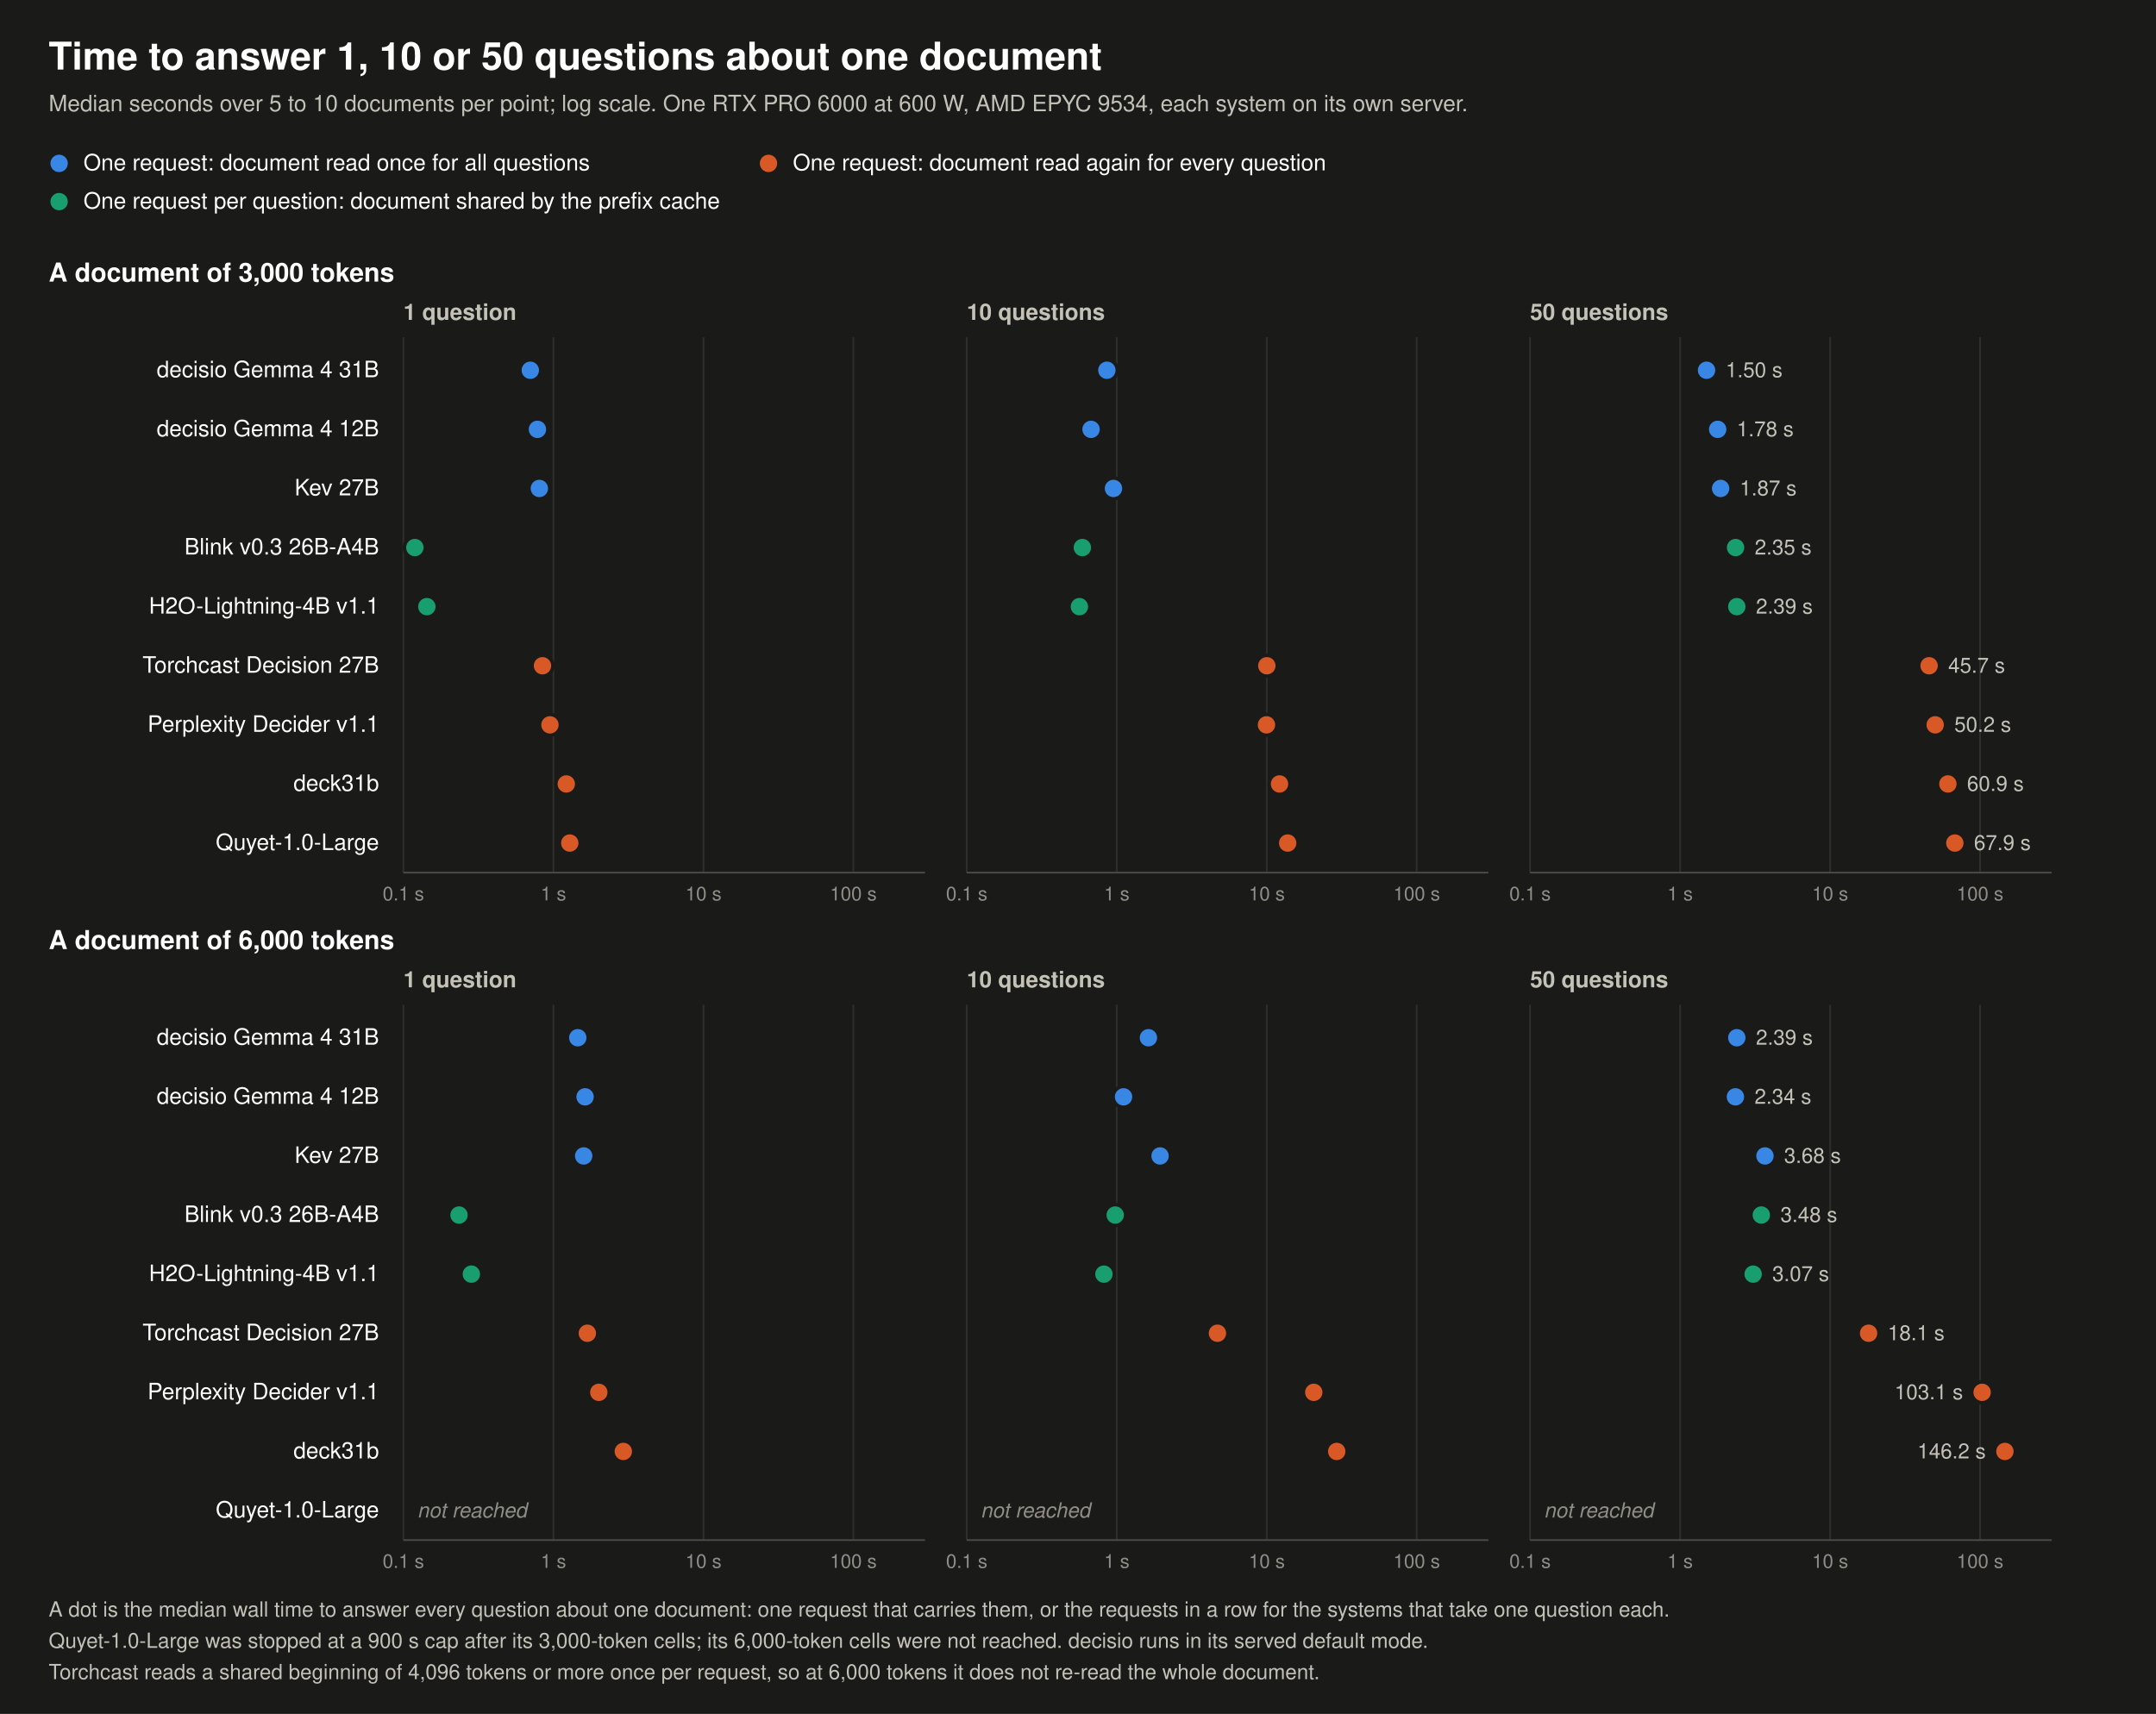
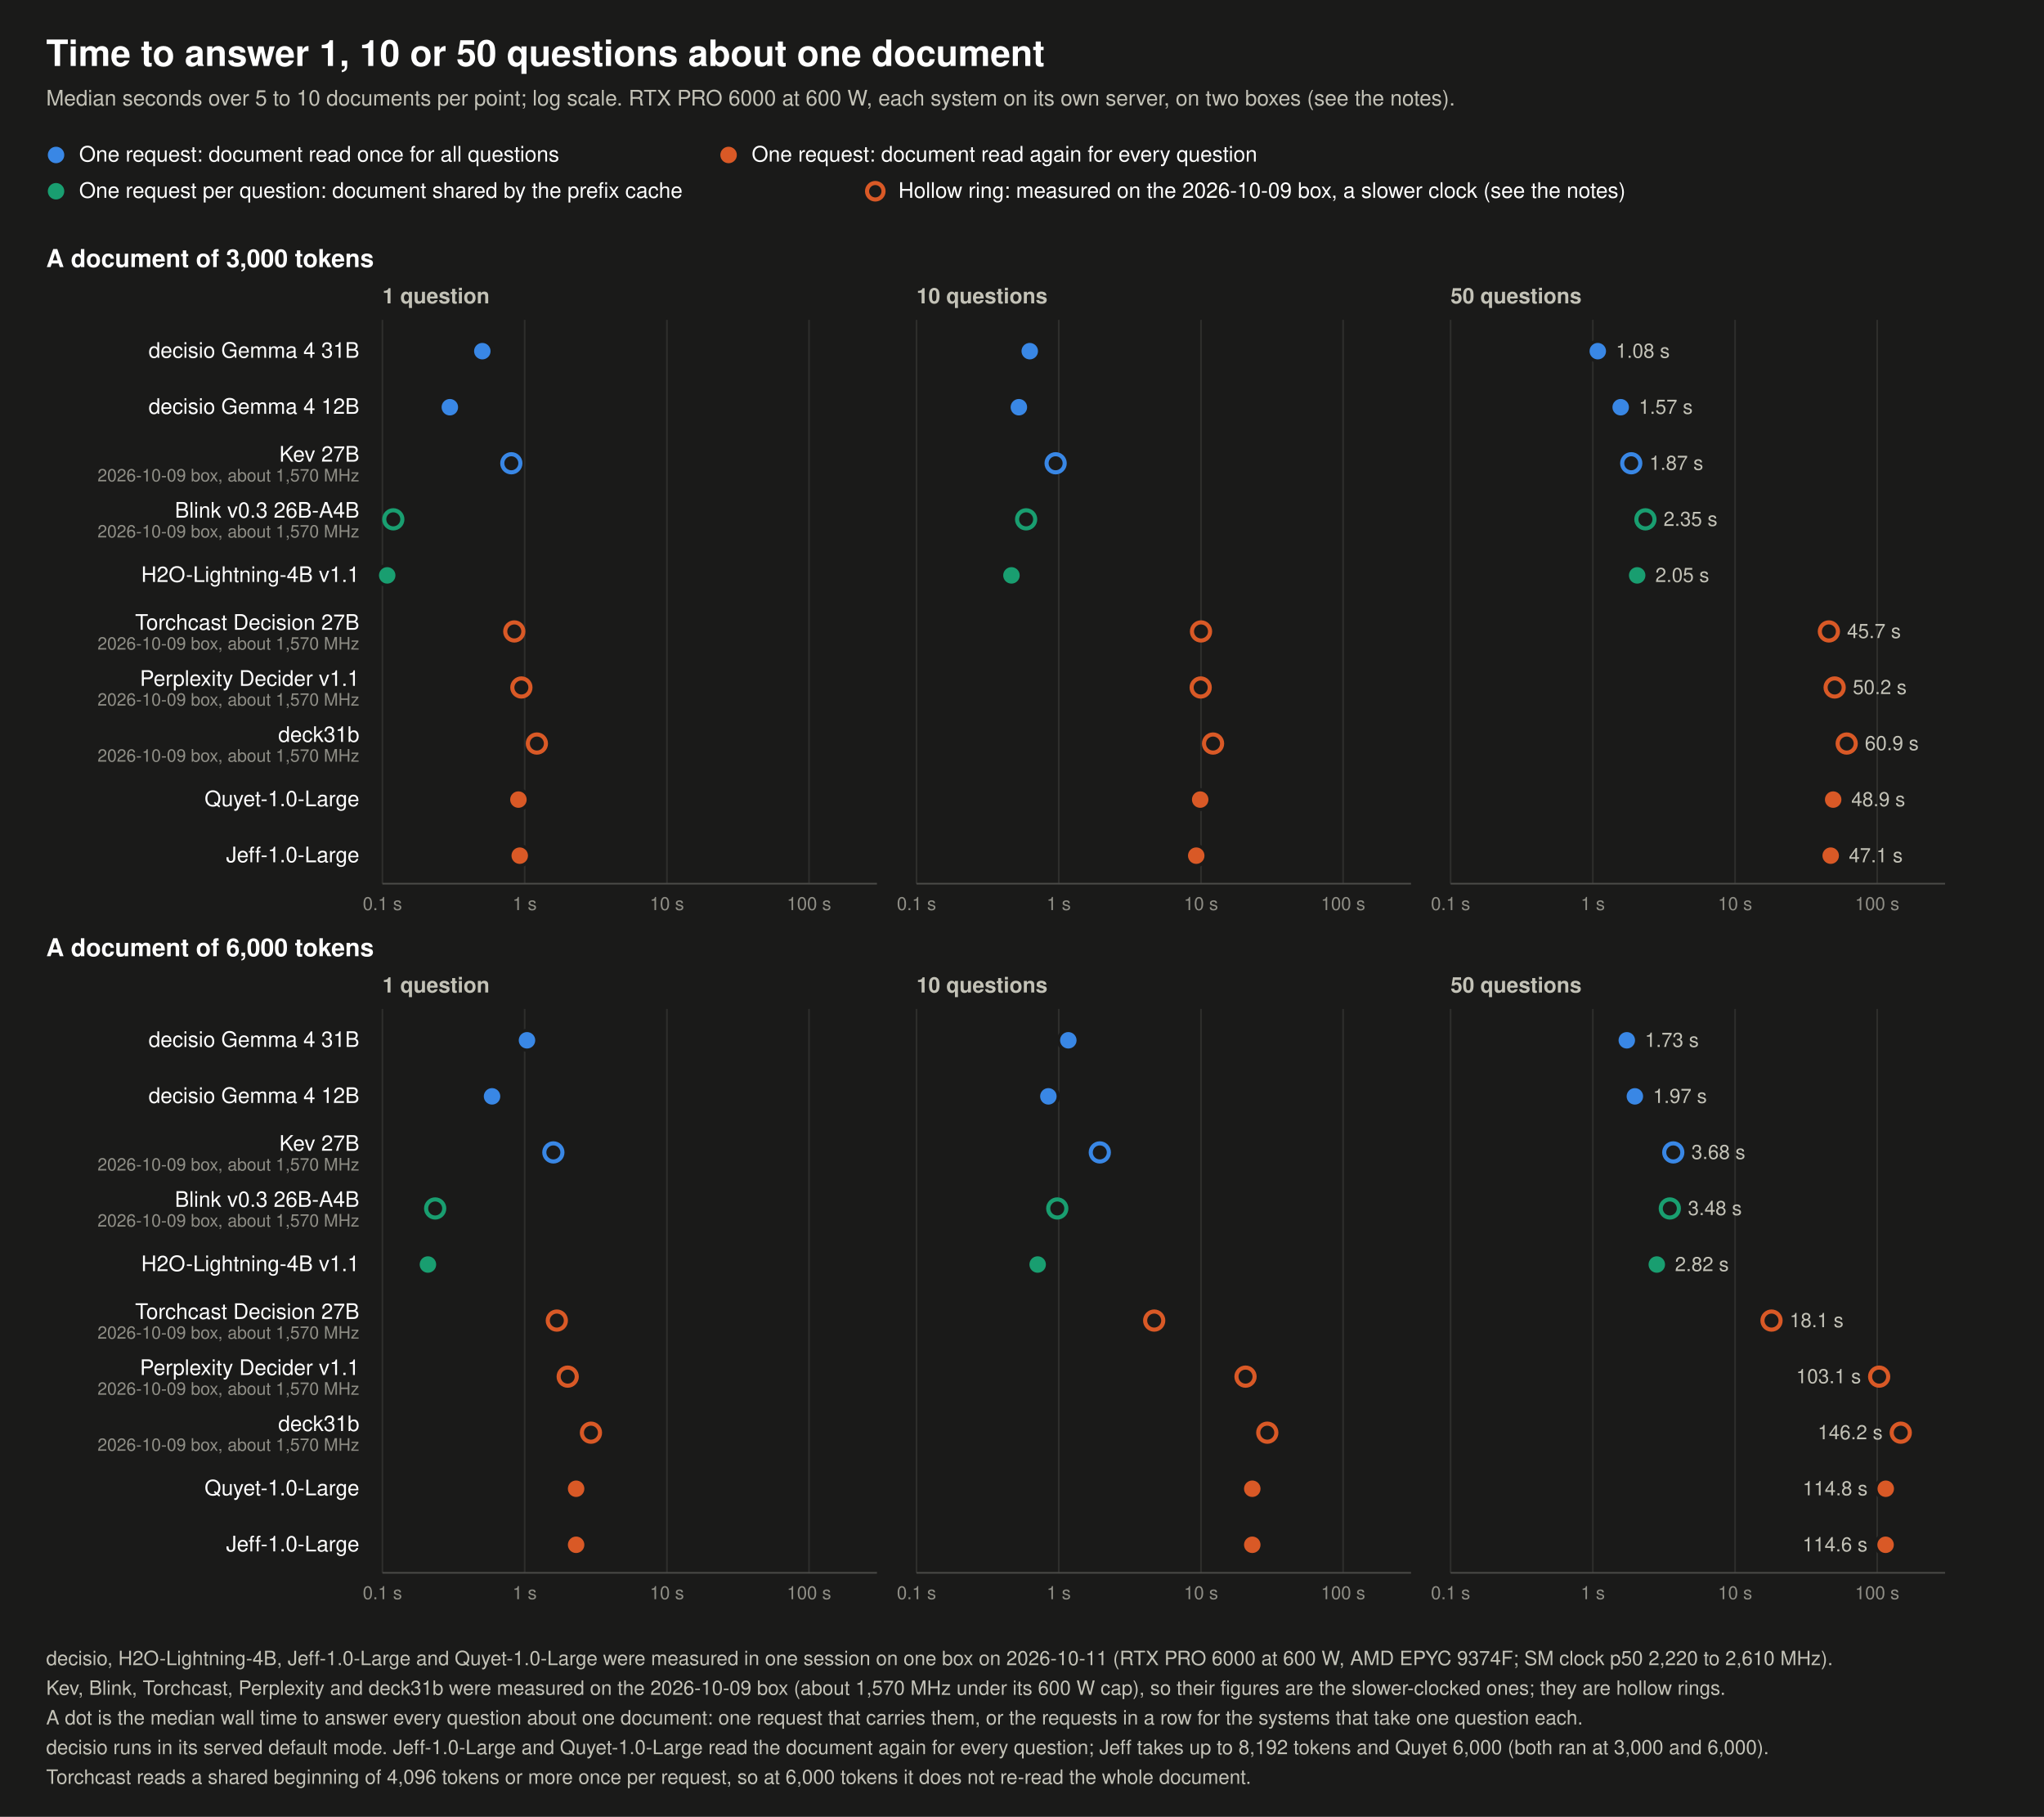
- <svg xmlns="http://www.w3.org/2000/svg" viewBox="0 0 1240 986" width="1240" height="986" role="img" aria-labelledby="t d" font-family="-apple-system, Segoe UI, Helvetica, Arial, sans-serif">
-   <rect width="1240" height="986" fill="#1a1a19" />
+ <svg xmlns="http://www.w3.org/2000/svg" viewBox="0 0 1240 1102" width="1240" height="1102" role="img" aria-labelledby="t d" font-family="-apple-system, Segoe UI, Helvetica, Arial, sans-serif">
+   <rect width="1240" height="1102" fill="#1a1a19" />
  <text x="28" y="40" font-size="22" font-weight="600" fill="#ffffff">Time to answer 1, 10 or 50 questions about one document</text>
-   <text x="28" y="64" font-size="13" fill="#c3c2b7">Median seconds over 5 to 10 documents per point; log scale. One RTX PRO 6000 at 600 W, AMD EPYC 9534, each system on its own server.</text>
+   <text x="28" y="64" font-size="13" fill="#c3c2b7">Median seconds over 5 to 10 documents per point; log scale. RTX PRO 6000 at 600 W, each system on its own server, on two boxes (see the notes).</text>
  <circle cx="34" cy="94" r="6" fill="#3987e5" stroke="#1a1a19" stroke-width="2" />
  <text x="48" y="98" font-size="13" fill="#ffffff">One request: document read once for all questions</text>
  <circle cx="442" cy="94" r="6" fill="#d95926" stroke="#1a1a19" stroke-width="2" />
  <text x="456" y="98" font-size="13" fill="#ffffff">One request: document read again for every question</text>
  <circle cx="34" cy="116" r="6" fill="#199e70" stroke="#1a1a19" stroke-width="2" />
  <text x="48" y="120" font-size="13" fill="#ffffff">One request per question: document shared by the prefix cache</text>
+   <circle cx="531" cy="116" r="5" fill="none" stroke="#d95926" stroke-width="2.5" />
+   <text x="545" y="120" font-size="13" fill="#ffffff">Hollow ring: measured on the 2026-10-09 box, a slower clock (see the notes)</text>
  <text x="28" y="162" font-size="15" font-weight="600" fill="#ffffff">A document of 3,000 tokens</text>
  <text x="232" y="184" font-size="13" font-weight="600" fill="#c3c2b7">1 question</text>
-   <line x1="232.0" y1="194" x2="232.0" y2="502" stroke="#2e2e2c" stroke-width="1" />
-   <text x="232.0" y="518" font-size="11" text-anchor="middle" fill="#8f8e86">0.1 s</text>
-   <line x1="318.3" y1="194" x2="318.3" y2="502" stroke="#2e2e2c" stroke-width="1" />
-   <text x="318.3" y="518" font-size="11" text-anchor="middle" fill="#8f8e86">1 s</text>
-   <line x1="404.6" y1="194" x2="404.6" y2="502" stroke="#2e2e2c" stroke-width="1" />
-   <text x="404.6" y="518" font-size="11" text-anchor="middle" fill="#8f8e86">10 s</text>
-   <line x1="490.8" y1="194" x2="490.8" y2="502" stroke="#2e2e2c" stroke-width="1" />
-   <text x="490.8" y="518" font-size="11" text-anchor="middle" fill="#8f8e86">100 s</text>
-   <line x1="232" y1="502" x2="532" y2="502" stroke="#4a4a47" stroke-width="1" />
+   <line x1="232.0" y1="194" x2="232.0" y2="536" stroke="#2e2e2c" stroke-width="1" />
+   <text x="232.0" y="552" font-size="11" text-anchor="middle" fill="#8f8e86">0.1 s</text>
+   <line x1="318.3" y1="194" x2="318.3" y2="536" stroke="#2e2e2c" stroke-width="1" />
+   <text x="318.3" y="552" font-size="11" text-anchor="middle" fill="#8f8e86">1 s</text>
+   <line x1="404.6" y1="194" x2="404.6" y2="536" stroke="#2e2e2c" stroke-width="1" />
+   <text x="404.6" y="552" font-size="11" text-anchor="middle" fill="#8f8e86">10 s</text>
+   <line x1="490.8" y1="194" x2="490.8" y2="536" stroke="#2e2e2c" stroke-width="1" />
+   <text x="490.8" y="552" font-size="11" text-anchor="middle" fill="#8f8e86">100 s</text>
+   <line x1="232" y1="536" x2="532" y2="536" stroke="#4a4a47" stroke-width="1" />
  <text x="218" y="217.0" font-size="13" text-anchor="end" fill="#ffffff">decisio Gemma 4 31B</text>
  <g>
-     <circle cx="305.0" cy="213.0" r="6" fill="#3987e5" stroke="#1a1a19" stroke-width="2" />
+     <circle cx="292.6" cy="213.0" r="6" fill="#3987e5" stroke="#1a1a19" stroke-width="2" />
  </g>
  <text x="218" y="251.0" font-size="13" text-anchor="end" fill="#ffffff">decisio Gemma 4 12B</text>
  <g>
-     <circle cx="309.1" cy="247.0" r="6" fill="#3987e5" stroke="#1a1a19" stroke-width="2" />
-   </g>
-   <text x="218" y="285.0" font-size="13" text-anchor="end" fill="#ffffff">Kev 27B</text>
-   <g>
-     <circle cx="310.2" cy="281.0" r="6" fill="#3987e5" stroke="#1a1a19" stroke-width="2" />
-   </g>
-   <text x="218" y="319.0" font-size="13" text-anchor="end" fill="#ffffff">Blink v0.3 26B-A4B</text>
-   <g>
-     <circle cx="238.6" cy="315.0" r="6" fill="#199e70" stroke="#1a1a19" stroke-width="2" />
+     <circle cx="272.9" cy="247.0" r="6" fill="#3987e5" stroke="#1a1a19" stroke-width="2" />
+   </g>
+   <text x="218" y="280.0" font-size="13" text-anchor="end" fill="#ffffff">Kev 27B</text>
+   <text x="218" y="292.0" font-size="10.5" text-anchor="end" fill="#8f8e86">2026-10-09 box, about 1,570 MHz</text>
+   <g>
+     <circle cx="310.2" cy="281.0" r="5.5" fill="#1a1a19" stroke="#3987e5" stroke-width="2.5" />
+   </g>
+   <text x="218" y="314.0" font-size="13" text-anchor="end" fill="#ffffff">Blink v0.3 26B-A4B</text>
+   <text x="218" y="326.0" font-size="10.5" text-anchor="end" fill="#8f8e86">2026-10-09 box, about 1,570 MHz</text>
+   <g>
+     <circle cx="238.6" cy="315.0" r="5.5" fill="#1a1a19" stroke="#199e70" stroke-width="2.5" />
  </g>
  <text x="218" y="353.0" font-size="13" text-anchor="end" fill="#ffffff">H2O-Lightning-4B v1.1</text>
  <g>
-     <circle cx="245.5" cy="349.0" r="6" fill="#199e70" stroke="#1a1a19" stroke-width="2" />
-   </g>
-   <text x="218" y="387.0" font-size="13" text-anchor="end" fill="#ffffff">Torchcast Decision 27B</text>
-   <g>
-     <circle cx="312.0" cy="383.0" r="6" fill="#d95926" stroke="#1a1a19" stroke-width="2" />
-   </g>
-   <text x="218" y="421.0" font-size="13" text-anchor="end" fill="#ffffff">Perplexity Decider v1.1</text>
-   <g>
-     <circle cx="316.3" cy="417.0" r="6" fill="#d95926" stroke="#1a1a19" stroke-width="2" />
-   </g>
-   <text x="218" y="455.0" font-size="13" text-anchor="end" fill="#ffffff">deck31b</text>
-   <g>
-     <circle cx="325.7" cy="451.0" r="6" fill="#d95926" stroke="#1a1a19" stroke-width="2" />
+     <circle cx="234.9" cy="349.0" r="6" fill="#199e70" stroke="#1a1a19" stroke-width="2" />
+   </g>
+   <text x="218" y="382.0" font-size="13" text-anchor="end" fill="#ffffff">Torchcast Decision 27B</text>
+   <text x="218" y="394.0" font-size="10.5" text-anchor="end" fill="#8f8e86">2026-10-09 box, about 1,570 MHz</text>
+   <g>
+     <circle cx="312.0" cy="383.0" r="5.5" fill="#1a1a19" stroke="#d95926" stroke-width="2.5" />
+   </g>
+   <text x="218" y="416.0" font-size="13" text-anchor="end" fill="#ffffff">Perplexity Decider v1.1</text>
+   <text x="218" y="428.0" font-size="10.5" text-anchor="end" fill="#8f8e86">2026-10-09 box, about 1,570 MHz</text>
+   <g>
+     <circle cx="316.3" cy="417.0" r="5.5" fill="#1a1a19" stroke="#d95926" stroke-width="2.5" />
+   </g>
+   <text x="218" y="450.0" font-size="13" text-anchor="end" fill="#ffffff">deck31b</text>
+   <text x="218" y="462.0" font-size="10.5" text-anchor="end" fill="#8f8e86">2026-10-09 box, about 1,570 MHz</text>
+   <g>
+     <circle cx="325.7" cy="451.0" r="5.5" fill="#1a1a19" stroke="#d95926" stroke-width="2.5" />
  </g>
  <text x="218" y="489.0" font-size="13" text-anchor="end" fill="#ffffff">Quyet-1.0-Large</text>
  <g>
-     <circle cx="327.7" cy="485.0" r="6" fill="#d95926" stroke="#1a1a19" stroke-width="2" />
+     <circle cx="314.5" cy="485.0" r="6" fill="#d95926" stroke="#1a1a19" stroke-width="2" />
+   </g>
+   <text x="218" y="523.0" font-size="13" text-anchor="end" fill="#ffffff">Jeff-1.0-Large</text>
+   <g>
+     <circle cx="315.3" cy="519.0" r="6" fill="#d95926" stroke="#1a1a19" stroke-width="2" />
  </g>
  <text x="556" y="184" font-size="13" font-weight="600" fill="#c3c2b7">10 questions</text>
-   <line x1="556.0" y1="194" x2="556.0" y2="502" stroke="#2e2e2c" stroke-width="1" />
-   <text x="556.0" y="518" font-size="11" text-anchor="middle" fill="#8f8e86">0.1 s</text>
-   <line x1="642.3" y1="194" x2="642.3" y2="502" stroke="#2e2e2c" stroke-width="1" />
-   <text x="642.3" y="518" font-size="11" text-anchor="middle" fill="#8f8e86">1 s</text>
-   <line x1="728.6" y1="194" x2="728.6" y2="502" stroke="#2e2e2c" stroke-width="1" />
-   <text x="728.6" y="518" font-size="11" text-anchor="middle" fill="#8f8e86">10 s</text>
-   <line x1="814.8" y1="194" x2="814.8" y2="502" stroke="#2e2e2c" stroke-width="1" />
-   <text x="814.8" y="518" font-size="11" text-anchor="middle" fill="#8f8e86">100 s</text>
-   <line x1="556" y1="502" x2="856" y2="502" stroke="#4a4a47" stroke-width="1" />
-   <g>
-     <circle cx="636.6" cy="213.0" r="6" fill="#3987e5" stroke="#1a1a19" stroke-width="2" />
-   </g>
-   <g>
-     <circle cx="627.5" cy="247.0" r="6" fill="#3987e5" stroke="#1a1a19" stroke-width="2" />
-   </g>
-   <g>
-     <circle cx="640.4" cy="281.0" r="6" fill="#3987e5" stroke="#1a1a19" stroke-width="2" />
-   </g>
-   <g>
-     <circle cx="622.5" cy="315.0" r="6" fill="#199e70" stroke="#1a1a19" stroke-width="2" />
-   </g>
-   <g>
-     <circle cx="620.8" cy="349.0" r="6" fill="#199e70" stroke="#1a1a19" stroke-width="2" />
-   </g>
-   <g>
-     <circle cx="728.6" cy="383.0" r="6" fill="#d95926" stroke="#1a1a19" stroke-width="2" />
-   </g>
-   <g>
-     <circle cx="728.4" cy="417.0" r="6" fill="#d95926" stroke="#1a1a19" stroke-width="2" />
-   </g>
-   <g>
-     <circle cx="735.9" cy="451.0" r="6" fill="#d95926" stroke="#1a1a19" stroke-width="2" />
-   </g>
-   <g>
-     <circle cx="740.6" cy="485.0" r="6" fill="#d95926" stroke="#1a1a19" stroke-width="2" />
+   <line x1="556.0" y1="194" x2="556.0" y2="536" stroke="#2e2e2c" stroke-width="1" />
+   <text x="556.0" y="552" font-size="11" text-anchor="middle" fill="#8f8e86">0.1 s</text>
+   <line x1="642.3" y1="194" x2="642.3" y2="536" stroke="#2e2e2c" stroke-width="1" />
+   <text x="642.3" y="552" font-size="11" text-anchor="middle" fill="#8f8e86">1 s</text>
+   <line x1="728.6" y1="194" x2="728.6" y2="536" stroke="#2e2e2c" stroke-width="1" />
+   <text x="728.6" y="552" font-size="11" text-anchor="middle" fill="#8f8e86">10 s</text>
+   <line x1="814.8" y1="194" x2="814.8" y2="536" stroke="#2e2e2c" stroke-width="1" />
+   <text x="814.8" y="552" font-size="11" text-anchor="middle" fill="#8f8e86">100 s</text>
+   <line x1="556" y1="536" x2="856" y2="536" stroke="#4a4a47" stroke-width="1" />
+   <g>
+     <circle cx="624.7" cy="213.0" r="6" fill="#3987e5" stroke="#1a1a19" stroke-width="2" />
+   </g>
+   <g>
+     <circle cx="618.1" cy="247.0" r="6" fill="#3987e5" stroke="#1a1a19" stroke-width="2" />
+   </g>
+   <g>
+     <circle cx="640.4" cy="281.0" r="5.5" fill="#1a1a19" stroke="#3987e5" stroke-width="2.5" />
+   </g>
+   <g>
+     <circle cx="622.5" cy="315.0" r="5.5" fill="#1a1a19" stroke="#199e70" stroke-width="2.5" />
+   </g>
+   <g>
+     <circle cx="613.6" cy="349.0" r="6" fill="#199e70" stroke="#1a1a19" stroke-width="2" />
+   </g>
+   <g>
+     <circle cx="728.6" cy="383.0" r="5.5" fill="#1a1a19" stroke="#d95926" stroke-width="2.5" />
+   </g>
+   <g>
+     <circle cx="728.4" cy="417.0" r="5.5" fill="#1a1a19" stroke="#d95926" stroke-width="2.5" />
+   </g>
+   <g>
+     <circle cx="735.9" cy="451.0" r="5.5" fill="#1a1a19" stroke="#d95926" stroke-width="2.5" />
+   </g>
+   <g>
+     <circle cx="728.1" cy="485.0" r="6" fill="#d95926" stroke="#1a1a19" stroke-width="2" />
+   </g>
+   <g>
+     <circle cx="725.7" cy="519.0" r="6" fill="#d95926" stroke="#1a1a19" stroke-width="2" />
  </g>
  <text x="880" y="184" font-size="13" font-weight="600" fill="#c3c2b7">50 questions</text>
-   <line x1="880.0" y1="194" x2="880.0" y2="502" stroke="#2e2e2c" stroke-width="1" />
-   <text x="880.0" y="518" font-size="11" text-anchor="middle" fill="#8f8e86">0.1 s</text>
-   <line x1="966.3" y1="194" x2="966.3" y2="502" stroke="#2e2e2c" stroke-width="1" />
-   <text x="966.3" y="518" font-size="11" text-anchor="middle" fill="#8f8e86">1 s</text>
-   <line x1="1052.6" y1="194" x2="1052.6" y2="502" stroke="#2e2e2c" stroke-width="1" />
-   <text x="1052.6" y="518" font-size="11" text-anchor="middle" fill="#8f8e86">10 s</text>
-   <line x1="1138.8" y1="194" x2="1138.8" y2="502" stroke="#2e2e2c" stroke-width="1" />
-   <text x="1138.8" y="518" font-size="11" text-anchor="middle" fill="#8f8e86">100 s</text>
-   <line x1="880" y1="502" x2="1180" y2="502" stroke="#4a4a47" stroke-width="1" />
-   <g>
-     <circle cx="981.5" cy="213.0" r="6" fill="#3987e5" stroke="#1a1a19" stroke-width="2" />
-   </g>
-   <text x="992.5" y="217.0" font-size="12" text-anchor="start" fill="#c3c2b7">1.50 s</text>
-   <g>
-     <circle cx="987.9" cy="247.0" r="6" fill="#3987e5" stroke="#1a1a19" stroke-width="2" />
-   </g>
-   <text x="998.9" y="251.0" font-size="12" text-anchor="start" fill="#c3c2b7">1.78 s</text>
-   <g>
-     <circle cx="989.6" cy="281.0" r="6" fill="#3987e5" stroke="#1a1a19" stroke-width="2" />
+   <line x1="880.0" y1="194" x2="880.0" y2="536" stroke="#2e2e2c" stroke-width="1" />
+   <text x="880.0" y="552" font-size="11" text-anchor="middle" fill="#8f8e86">0.1 s</text>
+   <line x1="966.3" y1="194" x2="966.3" y2="536" stroke="#2e2e2c" stroke-width="1" />
+   <text x="966.3" y="552" font-size="11" text-anchor="middle" fill="#8f8e86">1 s</text>
+   <line x1="1052.6" y1="194" x2="1052.6" y2="536" stroke="#2e2e2c" stroke-width="1" />
+   <text x="1052.6" y="552" font-size="11" text-anchor="middle" fill="#8f8e86">10 s</text>
+   <line x1="1138.8" y1="194" x2="1138.8" y2="536" stroke="#2e2e2c" stroke-width="1" />
+   <text x="1138.8" y="552" font-size="11" text-anchor="middle" fill="#8f8e86">100 s</text>
+   <line x1="880" y1="536" x2="1180" y2="536" stroke="#4a4a47" stroke-width="1" />
+   <g>
+     <circle cx="969.3" cy="213.0" r="6" fill="#3987e5" stroke="#1a1a19" stroke-width="2" />
+   </g>
+   <text x="980.3" y="217.0" font-size="12" text-anchor="start" fill="#c3c2b7">1.08 s</text>
+   <g>
+     <circle cx="983.2" cy="247.0" r="6" fill="#3987e5" stroke="#1a1a19" stroke-width="2" />
+   </g>
+   <text x="994.2" y="251.0" font-size="12" text-anchor="start" fill="#c3c2b7">1.57 s</text>
+   <g>
+     <circle cx="989.6" cy="281.0" r="5.5" fill="#1a1a19" stroke="#3987e5" stroke-width="2.5" />
  </g>
  <text x="1000.6" y="285.0" font-size="12" text-anchor="start" fill="#c3c2b7">1.87 s</text>
  <g>
-     <circle cx="998.2" cy="315.0" r="6" fill="#199e70" stroke="#1a1a19" stroke-width="2" />
+     <circle cx="998.2" cy="315.0" r="5.5" fill="#1a1a19" stroke="#199e70" stroke-width="2.5" />
  </g>
  <text x="1009.2" y="319.0" font-size="12" text-anchor="start" fill="#c3c2b7">2.35 s</text>
  <g>
-     <circle cx="998.9" cy="349.0" r="6" fill="#199e70" stroke="#1a1a19" stroke-width="2" />
-   </g>
-   <text x="1009.9" y="353.0" font-size="12" text-anchor="start" fill="#c3c2b7">2.39 s</text>
-   <g>
-     <circle cx="1109.5" cy="383.0" r="6" fill="#d95926" stroke="#1a1a19" stroke-width="2" />
+     <circle cx="993.2" cy="349.0" r="6" fill="#199e70" stroke="#1a1a19" stroke-width="2" />
+   </g>
+   <text x="1004.2" y="353.0" font-size="12" text-anchor="start" fill="#c3c2b7">2.05 s</text>
+   <g>
+     <circle cx="1109.5" cy="383.0" r="5.5" fill="#1a1a19" stroke="#d95926" stroke-width="2.5" />
  </g>
  <text x="1120.5" y="387.0" font-size="12" text-anchor="start" fill="#c3c2b7">45.7 s</text>
  <g>
-     <circle cx="1113.0" cy="417.0" r="6" fill="#d95926" stroke="#1a1a19" stroke-width="2" />
+     <circle cx="1113.0" cy="417.0" r="5.5" fill="#1a1a19" stroke="#d95926" stroke-width="2.5" />
  </g>
  <text x="1124.0" y="421.0" font-size="12" text-anchor="start" fill="#c3c2b7">50.2 s</text>
  <g>
-     <circle cx="1120.3" cy="451.0" r="6" fill="#d95926" stroke="#1a1a19" stroke-width="2" />
+     <circle cx="1120.3" cy="451.0" r="5.5" fill="#1a1a19" stroke="#d95926" stroke-width="2.5" />
  </g>
  <text x="1131.3" y="455.0" font-size="12" text-anchor="start" fill="#c3c2b7">60.9 s</text>
  <g>
-     <circle cx="1124.3" cy="485.0" r="6" fill="#d95926" stroke="#1a1a19" stroke-width="2" />
-   </g>
-   <text x="1135.3" y="489.0" font-size="12" text-anchor="start" fill="#c3c2b7">67.9 s</text>
-   <text x="28" y="546" font-size="15" font-weight="600" fill="#ffffff">A document of 6,000 tokens</text>
-   <text x="232" y="568" font-size="13" font-weight="600" fill="#c3c2b7">1 question</text>
-   <line x1="232.0" y1="578" x2="232.0" y2="886" stroke="#2e2e2c" stroke-width="1" />
-   <text x="232.0" y="902" font-size="11" text-anchor="middle" fill="#8f8e86">0.1 s</text>
-   <line x1="318.3" y1="578" x2="318.3" y2="886" stroke="#2e2e2c" stroke-width="1" />
-   <text x="318.3" y="902" font-size="11" text-anchor="middle" fill="#8f8e86">1 s</text>
-   <line x1="404.6" y1="578" x2="404.6" y2="886" stroke="#2e2e2c" stroke-width="1" />
-   <text x="404.6" y="902" font-size="11" text-anchor="middle" fill="#8f8e86">10 s</text>
-   <line x1="490.8" y1="578" x2="490.8" y2="886" stroke="#2e2e2c" stroke-width="1" />
-   <text x="490.8" y="902" font-size="11" text-anchor="middle" fill="#8f8e86">100 s</text>
-   <line x1="232" y1="886" x2="532" y2="886" stroke="#4a4a47" stroke-width="1" />
-   <text x="218" y="601.0" font-size="13" text-anchor="end" fill="#ffffff">decisio Gemma 4 31B</text>
-   <g>
-     <circle cx="332.3" cy="597.0" r="6" fill="#3987e5" stroke="#1a1a19" stroke-width="2" />
-   </g>
-   <text x="218" y="635.0" font-size="13" text-anchor="end" fill="#ffffff">decisio Gemma 4 12B</text>
-   <g>
-     <circle cx="336.5" cy="631.0" r="6" fill="#3987e5" stroke="#1a1a19" stroke-width="2" />
-   </g>
-   <text x="218" y="669.0" font-size="13" text-anchor="end" fill="#ffffff">Kev 27B</text>
-   <g>
-     <circle cx="335.7" cy="665.0" r="6" fill="#3987e5" stroke="#1a1a19" stroke-width="2" />
-   </g>
-   <text x="218" y="703.0" font-size="13" text-anchor="end" fill="#ffffff">Blink v0.3 26B-A4B</text>
-   <g>
-     <circle cx="264.0" cy="699.0" r="6" fill="#199e70" stroke="#1a1a19" stroke-width="2" />
-   </g>
-   <text x="218" y="737.0" font-size="13" text-anchor="end" fill="#ffffff">H2O-Lightning-4B v1.1</text>
-   <g>
-     <circle cx="271.1" cy="733.0" r="6" fill="#199e70" stroke="#1a1a19" stroke-width="2" />
-   </g>
-   <text x="218" y="771.0" font-size="13" text-anchor="end" fill="#ffffff">Torchcast Decision 27B</text>
-   <g>
-     <circle cx="337.8" cy="767.0" r="6" fill="#d95926" stroke="#1a1a19" stroke-width="2" />
-   </g>
-   <text x="218" y="805.0" font-size="13" text-anchor="end" fill="#ffffff">Perplexity Decider v1.1</text>
-   <g>
-     <circle cx="344.4" cy="801.0" r="6" fill="#d95926" stroke="#1a1a19" stroke-width="2" />
-   </g>
-   <text x="218" y="839.0" font-size="13" text-anchor="end" fill="#ffffff">deck31b</text>
-   <g>
-     <circle cx="358.5" cy="835.0" r="6" fill="#d95926" stroke="#1a1a19" stroke-width="2" />
-   </g>
-   <text x="218" y="873.0" font-size="13" text-anchor="end" fill="#ffffff">Quyet-1.0-Large</text>
-   <text x="240" y="873.0" font-size="12" font-style="italic" fill="#8f8e86">not reached</text>
-   <text x="556" y="568" font-size="13" font-weight="600" fill="#c3c2b7">10 questions</text>
-   <line x1="556.0" y1="578" x2="556.0" y2="886" stroke="#2e2e2c" stroke-width="1" />
-   <text x="556.0" y="902" font-size="11" text-anchor="middle" fill="#8f8e86">0.1 s</text>
-   <line x1="642.3" y1="578" x2="642.3" y2="886" stroke="#2e2e2c" stroke-width="1" />
-   <text x="642.3" y="902" font-size="11" text-anchor="middle" fill="#8f8e86">1 s</text>
-   <line x1="728.6" y1="578" x2="728.6" y2="886" stroke="#2e2e2c" stroke-width="1" />
-   <text x="728.6" y="902" font-size="11" text-anchor="middle" fill="#8f8e86">10 s</text>
-   <line x1="814.8" y1="578" x2="814.8" y2="886" stroke="#2e2e2c" stroke-width="1" />
-   <text x="814.8" y="902" font-size="11" text-anchor="middle" fill="#8f8e86">100 s</text>
-   <line x1="556" y1="886" x2="856" y2="886" stroke="#4a4a47" stroke-width="1" />
-   <g>
-     <circle cx="660.5" cy="597.0" r="6" fill="#3987e5" stroke="#1a1a19" stroke-width="2" />
-   </g>
-   <g>
-     <circle cx="646.2" cy="631.0" r="6" fill="#3987e5" stroke="#1a1a19" stroke-width="2" />
-   </g>
-   <g>
-     <circle cx="667.2" cy="665.0" r="6" fill="#3987e5" stroke="#1a1a19" stroke-width="2" />
-   </g>
-   <g>
-     <circle cx="641.4" cy="699.0" r="6" fill="#199e70" stroke="#1a1a19" stroke-width="2" />
-   </g>
-   <g>
-     <circle cx="634.9" cy="733.0" r="6" fill="#199e70" stroke="#1a1a19" stroke-width="2" />
-   </g>
-   <g>
-     <circle cx="700.2" cy="767.0" r="6" fill="#d95926" stroke="#1a1a19" stroke-width="2" />
-   </g>
-   <g>
-     <circle cx="755.6" cy="801.0" r="6" fill="#d95926" stroke="#1a1a19" stroke-width="2" />
-   </g>
-   <g>
-     <circle cx="768.8" cy="835.0" r="6" fill="#d95926" stroke="#1a1a19" stroke-width="2" />
-   </g>
-   <text x="564" y="873.0" font-size="12" font-style="italic" fill="#8f8e86">not reached</text>
-   <text x="880" y="568" font-size="13" font-weight="600" fill="#c3c2b7">50 questions</text>
-   <line x1="880.0" y1="578" x2="880.0" y2="886" stroke="#2e2e2c" stroke-width="1" />
-   <text x="880.0" y="902" font-size="11" text-anchor="middle" fill="#8f8e86">0.1 s</text>
-   <line x1="966.3" y1="578" x2="966.3" y2="886" stroke="#2e2e2c" stroke-width="1" />
-   <text x="966.3" y="902" font-size="11" text-anchor="middle" fill="#8f8e86">1 s</text>
-   <line x1="1052.6" y1="578" x2="1052.6" y2="886" stroke="#2e2e2c" stroke-width="1" />
-   <text x="1052.6" y="902" font-size="11" text-anchor="middle" fill="#8f8e86">10 s</text>
-   <line x1="1138.8" y1="578" x2="1138.8" y2="886" stroke="#2e2e2c" stroke-width="1" />
-   <text x="1138.8" y="902" font-size="11" text-anchor="middle" fill="#8f8e86">100 s</text>
-   <line x1="880" y1="886" x2="1180" y2="886" stroke="#4a4a47" stroke-width="1" />
-   <g>
-     <circle cx="998.9" cy="597.0" r="6" fill="#3987e5" stroke="#1a1a19" stroke-width="2" />
-   </g>
-   <text x="1009.9" y="601.0" font-size="12" text-anchor="start" fill="#c3c2b7">2.39 s</text>
-   <g>
-     <circle cx="998.1" cy="631.0" r="6" fill="#3987e5" stroke="#1a1a19" stroke-width="2" />
-   </g>
-   <text x="1009.1" y="635.0" font-size="12" text-anchor="start" fill="#c3c2b7">2.34 s</text>
-   <g>
-     <circle cx="1015.1" cy="665.0" r="6" fill="#3987e5" stroke="#1a1a19" stroke-width="2" />
-   </g>
-   <text x="1026.1" y="669.0" font-size="12" text-anchor="start" fill="#c3c2b7">3.68 s</text>
-   <g>
-     <circle cx="1013.0" cy="699.0" r="6" fill="#199e70" stroke="#1a1a19" stroke-width="2" />
-   </g>
-   <text x="1024.0" y="703.0" font-size="12" text-anchor="start" fill="#c3c2b7">3.48 s</text>
-   <g>
-     <circle cx="1008.3" cy="733.0" r="6" fill="#199e70" stroke="#1a1a19" stroke-width="2" />
-   </g>
-   <text x="1019.3" y="737.0" font-size="12" text-anchor="start" fill="#c3c2b7">3.07 s</text>
-   <g>
-     <circle cx="1074.7" cy="767.0" r="6" fill="#d95926" stroke="#1a1a19" stroke-width="2" />
-   </g>
-   <text x="1085.7" y="771.0" font-size="12" text-anchor="start" fill="#c3c2b7">18.1 s</text>
-   <g>
-     <circle cx="1140.0" cy="801.0" r="6" fill="#d95926" stroke="#1a1a19" stroke-width="2" />
-   </g>
-   <text x="1129.0" y="805.0" font-size="12" text-anchor="end" fill="#c3c2b7">103.1 s</text>
-   <g>
-     <circle cx="1153.1" cy="835.0" r="6" fill="#d95926" stroke="#1a1a19" stroke-width="2" />
-   </g>
-   <text x="1142.1" y="839.0" font-size="12" text-anchor="end" fill="#c3c2b7">146.2 s</text>
-   <text x="888" y="873.0" font-size="12" font-style="italic" fill="#8f8e86">not reached</text>
-   <text x="28" y="930" font-size="12" fill="#c3c2b7">A dot is the median wall time to answer every question about one document: one request that carries them, or the requests in a row for the systems that take one question each.</text>
-   <text x="28" y="948" font-size="12" fill="#c3c2b7">Quyet-1.0-Large was stopped at a 900 s cap after its 3,000-token cells; its 6,000-token cells were not reached. decisio runs in its served default mode.</text>
-   <text x="28" y="966" font-size="12" fill="#c3c2b7">Torchcast reads a shared beginning of 4,096 tokens or more once per request, so at 6,000 tokens it does not re-read the whole document.</text>
+     <circle cx="1112.1" cy="485.0" r="6" fill="#d95926" stroke="#1a1a19" stroke-width="2" />
+   </g>
+   <text x="1123.1" y="489.0" font-size="12" text-anchor="start" fill="#c3c2b7">48.9 s</text>
+   <g>
+     <circle cx="1110.6" cy="519.0" r="6" fill="#d95926" stroke="#1a1a19" stroke-width="2" />
+   </g>
+   <text x="1121.6" y="523.0" font-size="12" text-anchor="start" fill="#c3c2b7">47.1 s</text>
+   <text x="28" y="580" font-size="15" font-weight="600" fill="#ffffff">A document of 6,000 tokens</text>
+   <text x="232" y="602" font-size="13" font-weight="600" fill="#c3c2b7">1 question</text>
+   <line x1="232.0" y1="612" x2="232.0" y2="954" stroke="#2e2e2c" stroke-width="1" />
+   <text x="232.0" y="970" font-size="11" text-anchor="middle" fill="#8f8e86">0.1 s</text>
+   <line x1="318.3" y1="612" x2="318.3" y2="954" stroke="#2e2e2c" stroke-width="1" />
+   <text x="318.3" y="970" font-size="11" text-anchor="middle" fill="#8f8e86">1 s</text>
+   <line x1="404.6" y1="612" x2="404.6" y2="954" stroke="#2e2e2c" stroke-width="1" />
+   <text x="404.6" y="970" font-size="11" text-anchor="middle" fill="#8f8e86">10 s</text>
+   <line x1="490.8" y1="612" x2="490.8" y2="954" stroke="#2e2e2c" stroke-width="1" />
+   <text x="490.8" y="970" font-size="11" text-anchor="middle" fill="#8f8e86">100 s</text>
+   <line x1="232" y1="954" x2="532" y2="954" stroke="#4a4a47" stroke-width="1" />
+   <text x="218" y="635.0" font-size="13" text-anchor="end" fill="#ffffff">decisio Gemma 4 31B</text>
+   <g>
+     <circle cx="319.7" cy="631.0" r="6" fill="#3987e5" stroke="#1a1a19" stroke-width="2" />
+   </g>
+   <text x="218" y="669.0" font-size="13" text-anchor="end" fill="#ffffff">decisio Gemma 4 12B</text>
+   <g>
+     <circle cx="298.5" cy="665.0" r="6" fill="#3987e5" stroke="#1a1a19" stroke-width="2" />
+   </g>
+   <text x="218" y="698.0" font-size="13" text-anchor="end" fill="#ffffff">Kev 27B</text>
+   <text x="218" y="710.0" font-size="10.5" text-anchor="end" fill="#8f8e86">2026-10-09 box, about 1,570 MHz</text>
+   <g>
+     <circle cx="335.7" cy="699.0" r="5.5" fill="#1a1a19" stroke="#3987e5" stroke-width="2.5" />
+   </g>
+   <text x="218" y="732.0" font-size="13" text-anchor="end" fill="#ffffff">Blink v0.3 26B-A4B</text>
+   <text x="218" y="744.0" font-size="10.5" text-anchor="end" fill="#8f8e86">2026-10-09 box, about 1,570 MHz</text>
+   <g>
+     <circle cx="264.0" cy="733.0" r="5.5" fill="#1a1a19" stroke="#199e70" stroke-width="2.5" />
+   </g>
+   <text x="218" y="771.0" font-size="13" text-anchor="end" fill="#ffffff">H2O-Lightning-4B v1.1</text>
+   <g>
+     <circle cx="259.6" cy="767.0" r="6" fill="#199e70" stroke="#1a1a19" stroke-width="2" />
+   </g>
+   <text x="218" y="800.0" font-size="13" text-anchor="end" fill="#ffffff">Torchcast Decision 27B</text>
+   <text x="218" y="812.0" font-size="10.5" text-anchor="end" fill="#8f8e86">2026-10-09 box, about 1,570 MHz</text>
+   <g>
+     <circle cx="337.8" cy="801.0" r="5.5" fill="#1a1a19" stroke="#d95926" stroke-width="2.5" />
+   </g>
+   <text x="218" y="834.0" font-size="13" text-anchor="end" fill="#ffffff">Perplexity Decider v1.1</text>
+   <text x="218" y="846.0" font-size="10.5" text-anchor="end" fill="#8f8e86">2026-10-09 box, about 1,570 MHz</text>
+   <g>
+     <circle cx="344.4" cy="835.0" r="5.5" fill="#1a1a19" stroke="#d95926" stroke-width="2.5" />
+   </g>
+   <text x="218" y="868.0" font-size="13" text-anchor="end" fill="#ffffff">deck31b</text>
+   <text x="218" y="880.0" font-size="10.5" text-anchor="end" fill="#8f8e86">2026-10-09 box, about 1,570 MHz</text>
+   <g>
+     <circle cx="358.5" cy="869.0" r="5.5" fill="#1a1a19" stroke="#d95926" stroke-width="2.5" />
+   </g>
+   <text x="218" y="907.0" font-size="13" text-anchor="end" fill="#ffffff">Quyet-1.0-Large</text>
+   <g>
+     <circle cx="349.5" cy="903.0" r="6" fill="#d95926" stroke="#1a1a19" stroke-width="2" />
+   </g>
+   <text x="218" y="941.0" font-size="13" text-anchor="end" fill="#ffffff">Jeff-1.0-Large</text>
+   <g>
+     <circle cx="349.5" cy="937.0" r="6" fill="#d95926" stroke="#1a1a19" stroke-width="2" />
+   </g>
+   <text x="556" y="602" font-size="13" font-weight="600" fill="#c3c2b7">10 questions</text>
+   <line x1="556.0" y1="612" x2="556.0" y2="954" stroke="#2e2e2c" stroke-width="1" />
+   <text x="556.0" y="970" font-size="11" text-anchor="middle" fill="#8f8e86">0.1 s</text>
+   <line x1="642.3" y1="612" x2="642.3" y2="954" stroke="#2e2e2c" stroke-width="1" />
+   <text x="642.3" y="970" font-size="11" text-anchor="middle" fill="#8f8e86">1 s</text>
+   <line x1="728.6" y1="612" x2="728.6" y2="954" stroke="#2e2e2c" stroke-width="1" />
+   <text x="728.6" y="970" font-size="11" text-anchor="middle" fill="#8f8e86">10 s</text>
+   <line x1="814.8" y1="612" x2="814.8" y2="954" stroke="#2e2e2c" stroke-width="1" />
+   <text x="814.8" y="970" font-size="11" text-anchor="middle" fill="#8f8e86">100 s</text>
+   <line x1="556" y1="954" x2="856" y2="954" stroke="#4a4a47" stroke-width="1" />
+   <g>
+     <circle cx="648.1" cy="631.0" r="6" fill="#3987e5" stroke="#1a1a19" stroke-width="2" />
+   </g>
+   <g>
+     <circle cx="636.0" cy="665.0" r="6" fill="#3987e5" stroke="#1a1a19" stroke-width="2" />
+   </g>
+   <g>
+     <circle cx="667.2" cy="699.0" r="5.5" fill="#1a1a19" stroke="#3987e5" stroke-width="2.5" />
+   </g>
+   <g>
+     <circle cx="641.4" cy="733.0" r="5.5" fill="#1a1a19" stroke="#199e70" stroke-width="2.5" />
+   </g>
+   <g>
+     <circle cx="629.5" cy="767.0" r="6" fill="#199e70" stroke="#1a1a19" stroke-width="2" />
+   </g>
+   <g>
+     <circle cx="700.2" cy="801.0" r="5.5" fill="#1a1a19" stroke="#d95926" stroke-width="2.5" />
+   </g>
+   <g>
+     <circle cx="755.6" cy="835.0" r="5.5" fill="#1a1a19" stroke="#d95926" stroke-width="2.5" />
+   </g>
+   <g>
+     <circle cx="768.8" cy="869.0" r="5.5" fill="#1a1a19" stroke="#d95926" stroke-width="2.5" />
+   </g>
+   <g>
+     <circle cx="759.7" cy="903.0" r="6" fill="#d95926" stroke="#1a1a19" stroke-width="2" />
+   </g>
+   <g>
+     <circle cx="759.7" cy="937.0" r="6" fill="#d95926" stroke="#1a1a19" stroke-width="2" />
+   </g>
+   <text x="880" y="602" font-size="13" font-weight="600" fill="#c3c2b7">50 questions</text>
+   <line x1="880.0" y1="612" x2="880.0" y2="954" stroke="#2e2e2c" stroke-width="1" />
+   <text x="880.0" y="970" font-size="11" text-anchor="middle" fill="#8f8e86">0.1 s</text>
+   <line x1="966.3" y1="612" x2="966.3" y2="954" stroke="#2e2e2c" stroke-width="1" />
+   <text x="966.3" y="970" font-size="11" text-anchor="middle" fill="#8f8e86">1 s</text>
+   <line x1="1052.6" y1="612" x2="1052.6" y2="954" stroke="#2e2e2c" stroke-width="1" />
+   <text x="1052.6" y="970" font-size="11" text-anchor="middle" fill="#8f8e86">10 s</text>
+   <line x1="1138.8" y1="612" x2="1138.8" y2="954" stroke="#2e2e2c" stroke-width="1" />
+   <text x="1138.8" y="970" font-size="11" text-anchor="middle" fill="#8f8e86">100 s</text>
+   <line x1="880" y1="954" x2="1180" y2="954" stroke="#4a4a47" stroke-width="1" />
+   <g>
+     <circle cx="986.9" cy="631.0" r="6" fill="#3987e5" stroke="#1a1a19" stroke-width="2" />
+   </g>
+   <text x="997.9" y="635.0" font-size="12" text-anchor="start" fill="#c3c2b7">1.73 s</text>
+   <g>
+     <circle cx="991.8" cy="665.0" r="6" fill="#3987e5" stroke="#1a1a19" stroke-width="2" />
+   </g>
+   <text x="1002.8" y="669.0" font-size="12" text-anchor="start" fill="#c3c2b7">1.97 s</text>
+   <g>
+     <circle cx="1015.1" cy="699.0" r="5.5" fill="#1a1a19" stroke="#3987e5" stroke-width="2.5" />
+   </g>
+   <text x="1026.1" y="703.0" font-size="12" text-anchor="start" fill="#c3c2b7">3.68 s</text>
+   <g>
+     <circle cx="1013.0" cy="733.0" r="5.5" fill="#1a1a19" stroke="#199e70" stroke-width="2.5" />
+   </g>
+   <text x="1024.0" y="737.0" font-size="12" text-anchor="start" fill="#c3c2b7">3.48 s</text>
+   <g>
+     <circle cx="1005.1" cy="767.0" r="6" fill="#199e70" stroke="#1a1a19" stroke-width="2" />
+   </g>
+   <text x="1016.1" y="771.0" font-size="12" text-anchor="start" fill="#c3c2b7">2.82 s</text>
+   <g>
+     <circle cx="1074.7" cy="801.0" r="5.5" fill="#1a1a19" stroke="#d95926" stroke-width="2.5" />
+   </g>
+   <text x="1085.7" y="805.0" font-size="12" text-anchor="start" fill="#c3c2b7">18.1 s</text>
+   <g>
+     <circle cx="1140.0" cy="835.0" r="5.5" fill="#1a1a19" stroke="#d95926" stroke-width="2.5" />
+   </g>
+   <text x="1129.0" y="839.0" font-size="12" text-anchor="end" fill="#c3c2b7">103.1 s</text>
+   <g>
+     <circle cx="1153.1" cy="869.0" r="5.5" fill="#1a1a19" stroke="#d95926" stroke-width="2.5" />
+   </g>
+   <text x="1142.1" y="873.0" font-size="12" text-anchor="end" fill="#c3c2b7">146.2 s</text>
+   <g>
+     <circle cx="1144.0" cy="903.0" r="6" fill="#d95926" stroke="#1a1a19" stroke-width="2" />
+   </g>
+   <text x="1133.0" y="907.0" font-size="12" text-anchor="end" fill="#c3c2b7">114.8 s</text>
+   <g>
+     <circle cx="1143.9" cy="937.0" r="6" fill="#d95926" stroke="#1a1a19" stroke-width="2" />
+   </g>
+   <text x="1132.9" y="941.0" font-size="12" text-anchor="end" fill="#c3c2b7">114.6 s</text>
+   <text x="28" y="1010" font-size="12" fill="#c3c2b7">decisio, H2O-Lightning-4B, Jeff-1.0-Large and Quyet-1.0-Large were measured in one session on one box on 2026-10-11 (RTX PRO 6000 at 600 W, AMD EPYC 9374F; SM clock p50 2,220 to 2,610 MHz).</text>
+   <text x="28" y="1028" font-size="12" fill="#c3c2b7">Kev, Blink, Torchcast, Perplexity and deck31b were measured on the 2026-10-09 box (about 1,570 MHz under its 600 W cap), so their figures are the slower-clocked ones; they are hollow rings.</text>
+   <text x="28" y="1046" font-size="12" fill="#c3c2b7">A dot is the median wall time to answer every question about one document: one request that carries them, or the requests in a row for the systems that take one question each.</text>
+   <text x="28" y="1064" font-size="12" fill="#c3c2b7">decisio runs in its served default mode. Jeff-1.0-Large and Quyet-1.0-Large read the document again for every question; Jeff takes up to 8,192 tokens and Quyet 6,000 (both ran at 3,000 and 6,000).</text>
+   <text x="28" y="1082" font-size="12" fill="#c3c2b7">Torchcast reads a shared beginning of 4,096 tokens or more once per request, so at 6,000 tokens it does not re-read the whole document.</text>
</svg>
